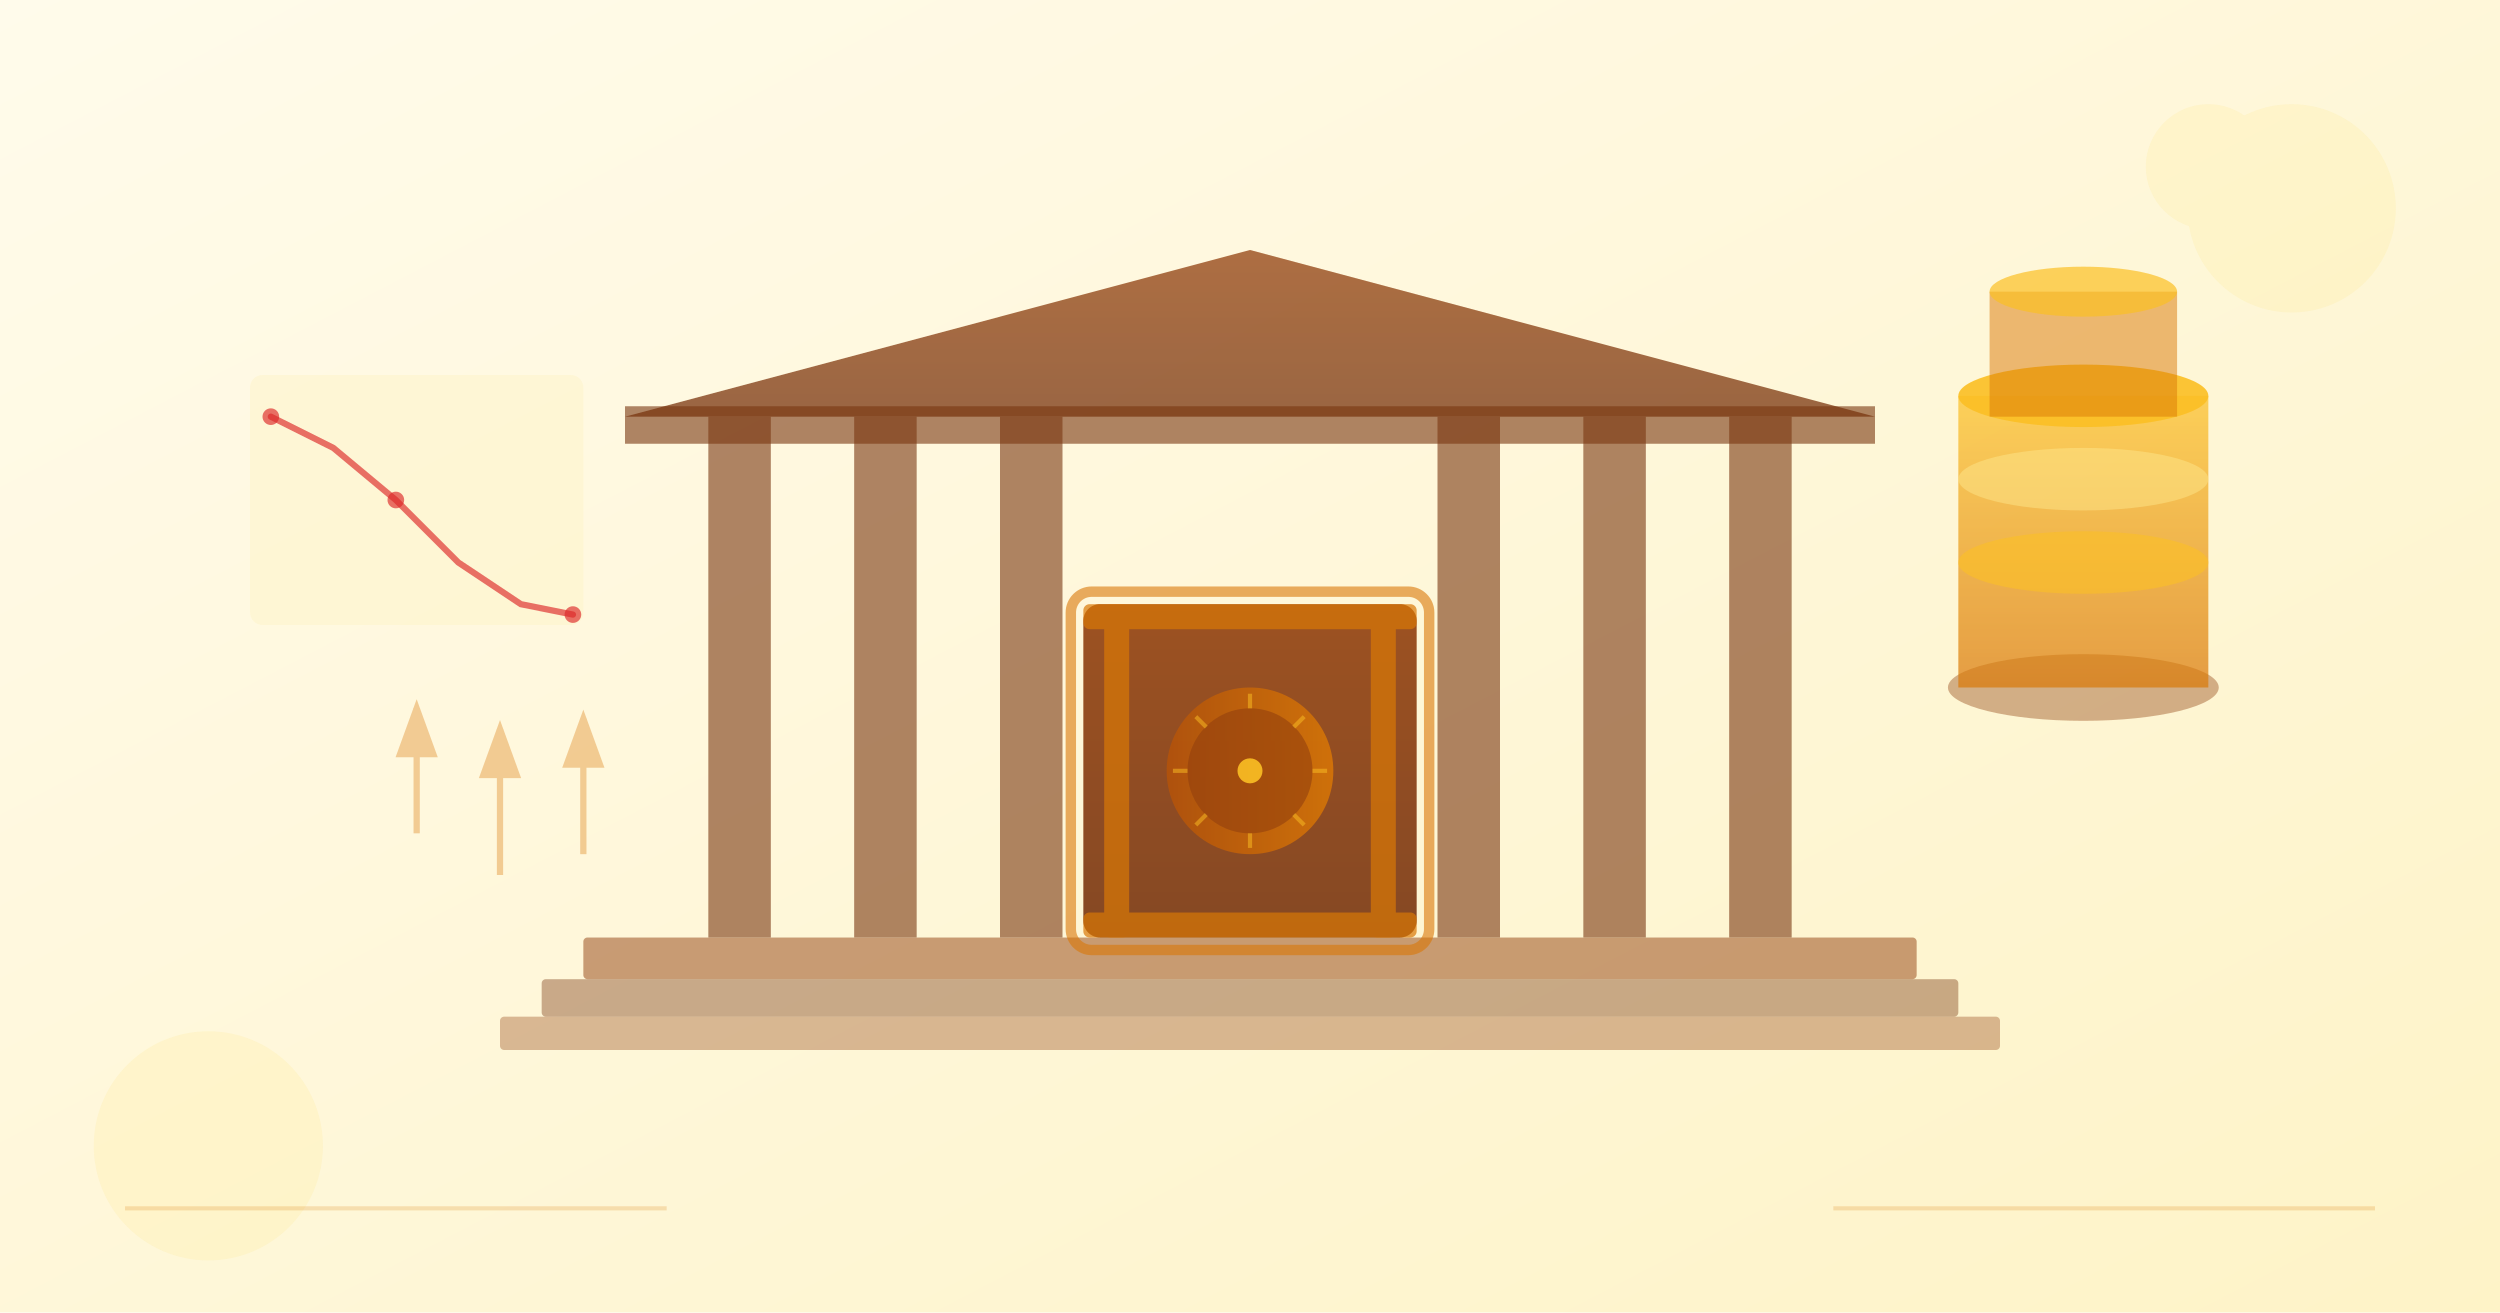
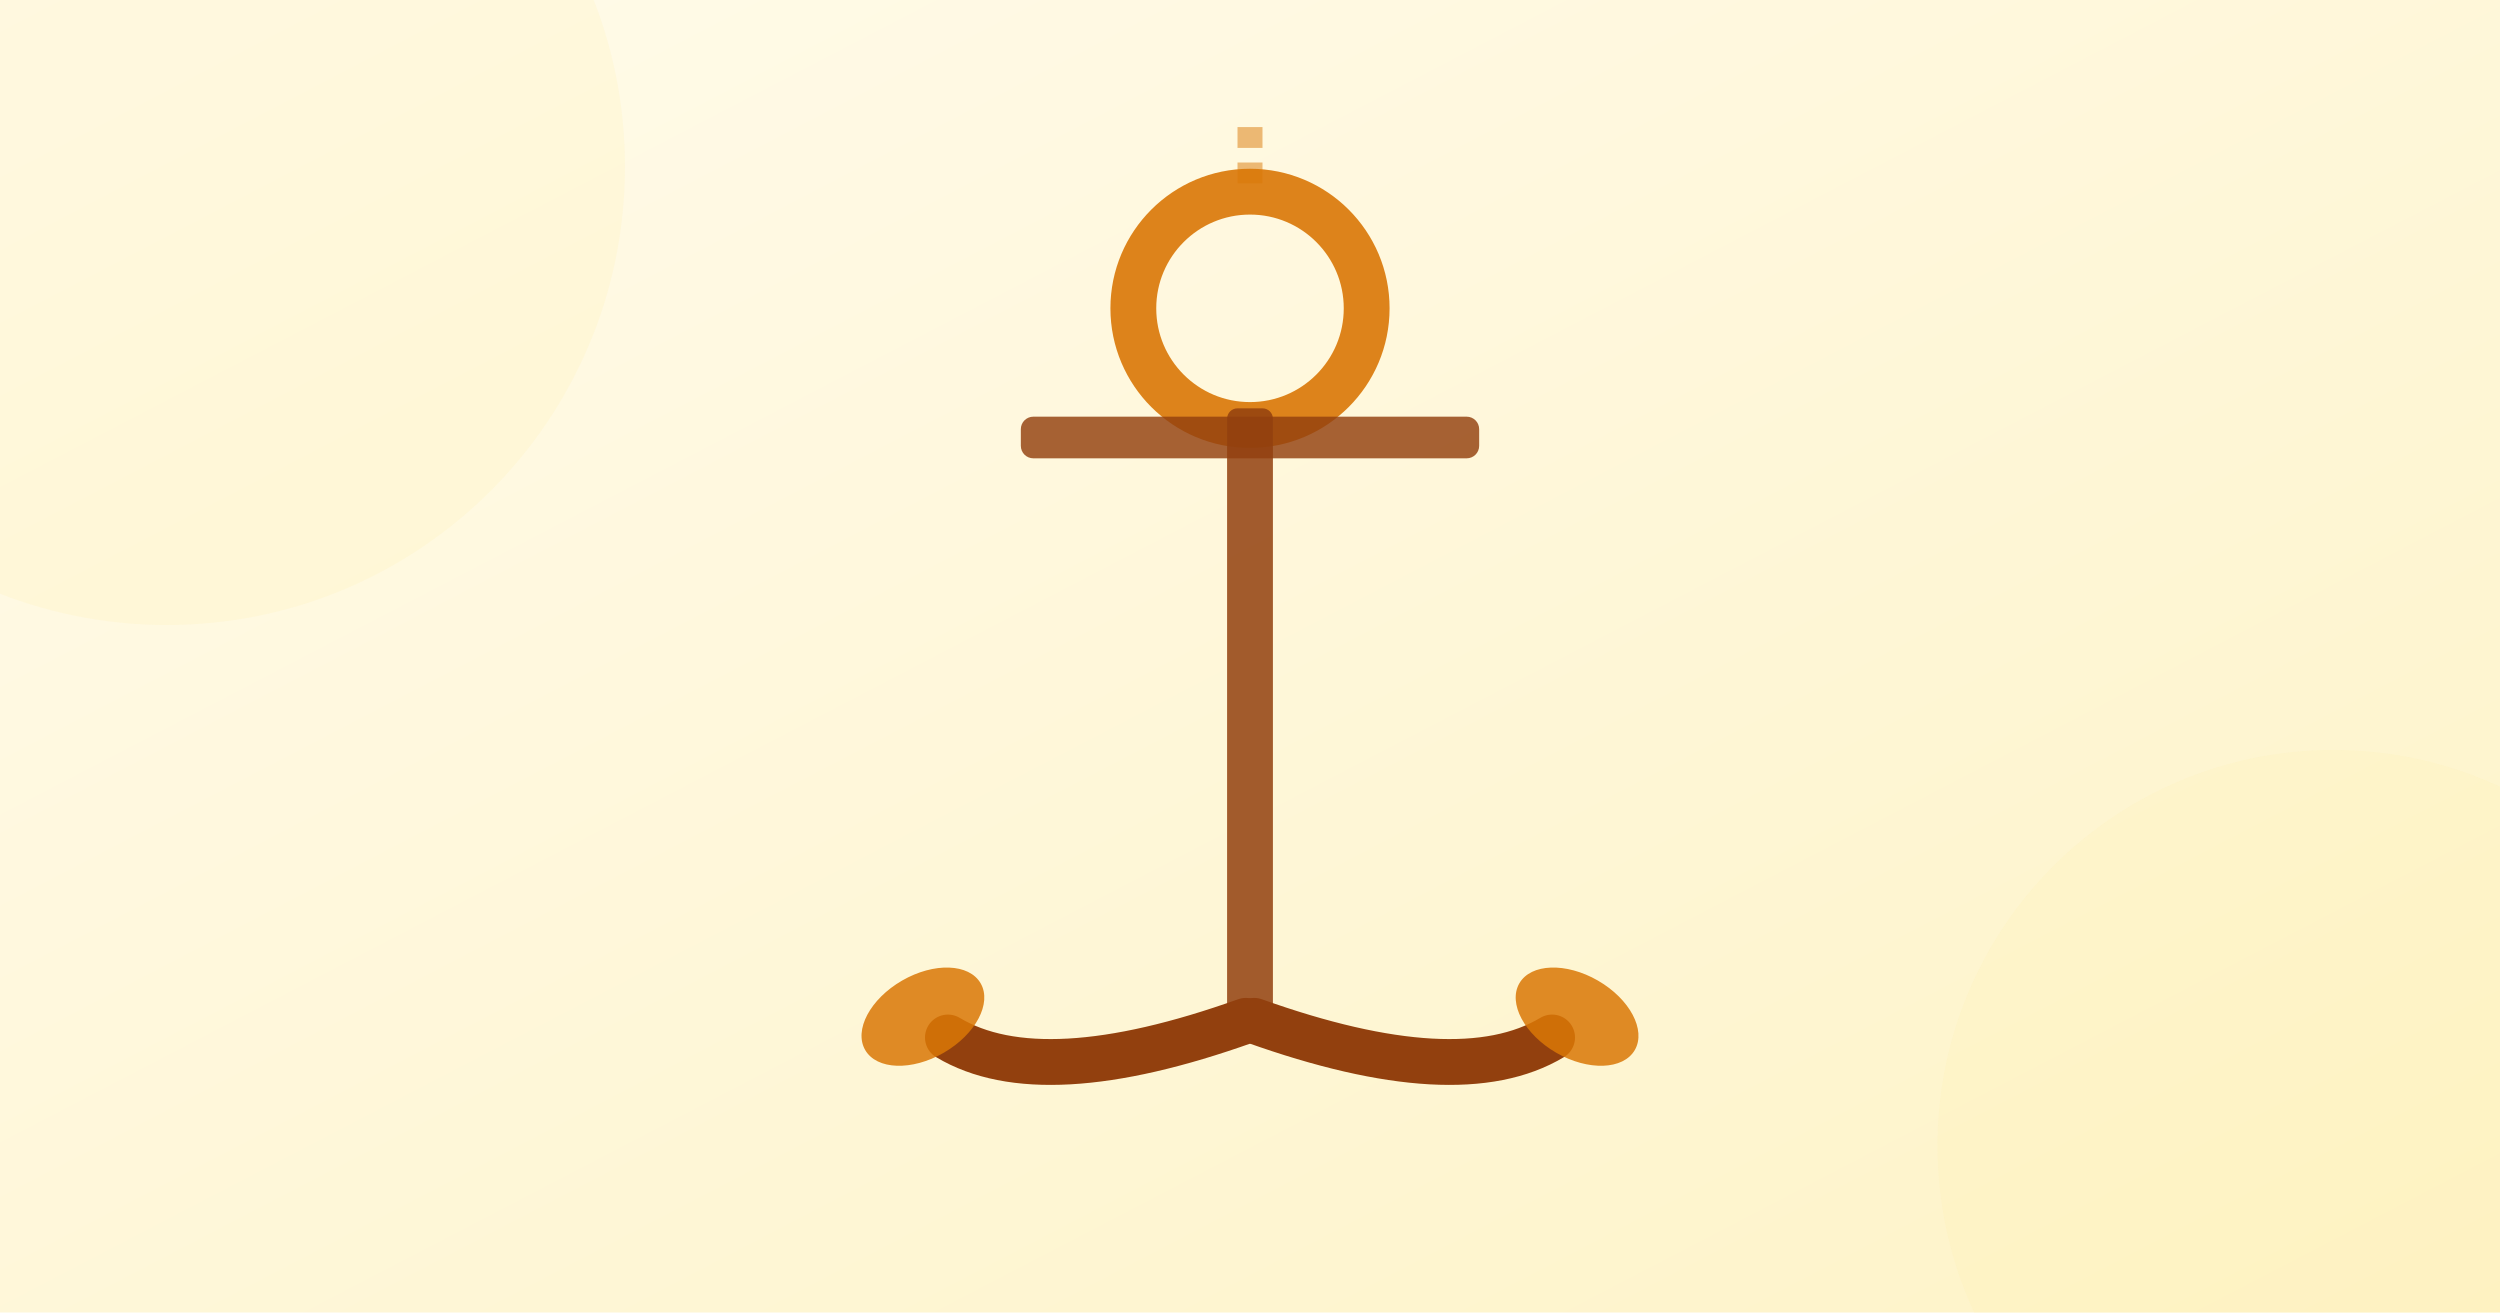
<svg xmlns="http://www.w3.org/2000/svg" width="1200" height="630" viewBox="0 0 1200 630">
  <defs>
-     <linearGradient id="bgGrad" x1="0" y1="0" x2="1" y2="1">
+     <linearGradient id="bg" x1="0" y1="0" x2="1" y2="1">
      <stop offset="0%" stop-color="#fffbeb" />
      <stop offset="100%" stop-color="#fef3c7" />
    </linearGradient>
-     <linearGradient id="vaultGrad" x1="0" y1="0" x2="0" y2="1">
-       <stop offset="0%" stop-color="#92400e" />
-       <stop offset="100%" stop-color="#78350f" />
-     </linearGradient>
-     <linearGradient id="doorGrad" x1="0" y1="0" x2="1" y2="0">
-       <stop offset="0%" stop-color="#b45309" />
-       <stop offset="100%" stop-color="#d97706" />
-     </linearGradient>
-     <linearGradient id="coinGrad" x1="0" y1="0" x2="0" y2="1">
-       <stop offset="0%" stop-color="#fbbf24" />
-       <stop offset="100%" stop-color="#d97706" />
-     </linearGradient>
  </defs>
-   <rect width="1200" height="630" fill="url(#bgGrad)" />
-   <g fill="#78350f" opacity="0.6">
-     <rect x="340" y="200" width="30" height="250" />
-     <rect x="410" y="200" width="30" height="250" />
-     <rect x="480" y="200" width="30" height="250" />
-     <rect x="690" y="200" width="30" height="250" />
-     <rect x="760" y="200" width="30" height="250" />
-     <rect x="830" y="200" width="30" height="250" />
-   </g>
-   <polygon points="300,200 600,120 900,200" fill="url(#vaultGrad)" opacity="0.75" />
-   <rect x="300" y="195" width="600" height="18" fill="#78350f" opacity="0.6" />
-   <rect x="280" y="450" width="640" height="20" rx="2" fill="#92400e" opacity="0.5" />
-   <rect x="260" y="470" width="680" height="18" rx="2" fill="#78350f" opacity="0.4" />
-   <rect x="240" y="488" width="720" height="16" rx="2" fill="#92400e" opacity="0.35" />
-   <rect x="520" y="290" width="160" height="160" rx="8" fill="url(#vaultGrad)" opacity="0.9" />
-   <rect x="514" y="284" width="172" height="172" rx="10" fill="none" stroke="#d97706" stroke-width="5" opacity="0.6" />
-   <circle cx="600" cy="370" r="40" fill="url(#doorGrad)" opacity="0.85" />
-   <circle cx="600" cy="370" r="30" fill="#92400e" opacity="0.6" />
-   <circle cx="600" cy="370" r="6" fill="#fbbf24" opacity="0.9" />
-   <g stroke="#fbbf24" stroke-width="2" opacity="0.5">
-     <line x1="600" y1="333" x2="600" y2="340" />
-     <line x1="600" y1="400" x2="600" y2="407" />
-     <line x1="563" y1="370" x2="570" y2="370" />
-     <line x1="630" y1="370" x2="637" y2="370" />
-     <line x1="574" y1="344" x2="579" y2="349" />
-     <line x1="621" y1="391" x2="626" y2="396" />
-     <line x1="574" y1="396" x2="579" y2="391" />
-     <line x1="621" y1="349" x2="626" y2="344" />
-   </g>
-   <g fill="#d97706" opacity="0.7">
-     <rect x="530" y="290" width="12" height="160" rx="3" />
-     <rect x="658" y="290" width="12" height="160" rx="3" />
-     <rect x="520" y="290" width="160" height="12" rx="3" />
-     <rect x="520" y="438" width="160" height="12" rx="3" />
-   </g>
-   <g transform="translate(120, 180)">
-     <rect x="0" y="0" width="160" height="120" rx="6" fill="#fef3c7" opacity="0.5" />
-     <polyline points="10,20 40,35 70,60 100,90 130,110 155,115" fill="none" stroke="#dc2626" stroke-width="3" stroke-linecap="round" opacity="0.65" />
-     <g fill="#dc2626" opacity="0.65">
-       <circle cx="10" cy="20" r="4" />
-       <circle cx="70" cy="60" r="4" />
-       <circle cx="155" cy="115" r="4" />
-     </g>
-   </g>
-   <g transform="translate(1000, 300)">
-     <ellipse cx="0" cy="30" rx="65" ry="16" fill="#92400e" opacity="0.4" />
-     <rect x="-60" y="-110" width="120" height="140" fill="url(#coinGrad)" opacity="0.7" />
-     <ellipse cx="0" cy="-110" rx="60" ry="15" fill="#fbbf24" opacity="0.9" />
-     <ellipse cx="0" cy="-70" rx="60" ry="15" fill="#fde68a" opacity="0.5" />
-     <ellipse cx="0" cy="-30" rx="60" ry="15" fill="#fbbf24" opacity="0.6" />
-     <rect x="-45" y="-160" width="90" height="60" fill="#d97706" opacity="0.5" />
-     <ellipse cx="0" cy="-160" rx="45" ry="12" fill="#fbbf24" opacity="0.7" />
-   </g>
-   <g stroke="#d97706" stroke-width="3" fill="none" opacity="0.35">
-     <line x1="200" y1="400" x2="200" y2="340" />
-     <polygon points="200,340 192,362 208,362" fill="#d97706" />
-     <line x1="240" y1="420" x2="240" y2="350" />
-     <polygon points="240,350 232,372 248,372" fill="#d97706" />
-     <line x1="280" y1="410" x2="280" y2="345" />
-     <polygon points="280,345 272,367 288,367" fill="#d97706" />
-   </g>
-   <g fill="#fde68a" opacity="0.2">
-     <circle cx="100" cy="550" r="55" />
-     <circle cx="1100" cy="100" r="50" />
-     <circle cx="1060" cy="80" r="30" />
-   </g>
-   <line x1="60" y1="580" x2="320" y2="580" stroke="#d97706" stroke-width="2" opacity="0.2" />
-   <line x1="880" y1="580" x2="1140" y2="580" stroke="#d97706" stroke-width="2" opacity="0.2" />
+   <rect width="1200" height="630" fill="url(#bg)" />
+   <circle cx="80" cy="80" r="220" fill="#fde68a" opacity="0.12" />
+   <circle cx="1120" cy="550" r="190" fill="#fde68a" opacity="0.10" />
+   <circle cx="600" cy="148" r="56" fill="none" stroke="#d97706" stroke-width="22" opacity="0.9" />
+   <rect x="490" y="200" width="220" height="20" rx="6" fill="#92400e" opacity="0.82" />
+   <rect x="589" y="196" width="22" height="296" rx="5" fill="#92400e" opacity="0.85" />
+   <path d="M598,490 Q500,525 455,498" fill="none" stroke="#92400e" stroke-width="22" stroke-linecap="round" />
+   <path d="M602,490 Q700,525 745,498" fill="none" stroke="#92400e" stroke-width="22" stroke-linecap="round" />
+   <ellipse cx="443" cy="488" rx="32" ry="20" fill="#d97706" opacity="0.85" transform="rotate(-30 443 488)" />
+   <ellipse cx="757" cy="488" rx="32" ry="20" fill="#d97706" opacity="0.85" transform="rotate(30 757 488)" />
+   <line x1="600" y1="88" x2="600" y2="60" stroke="#d97706" stroke-width="12" stroke-dasharray="10,7" opacity="0.5" />
</svg>
